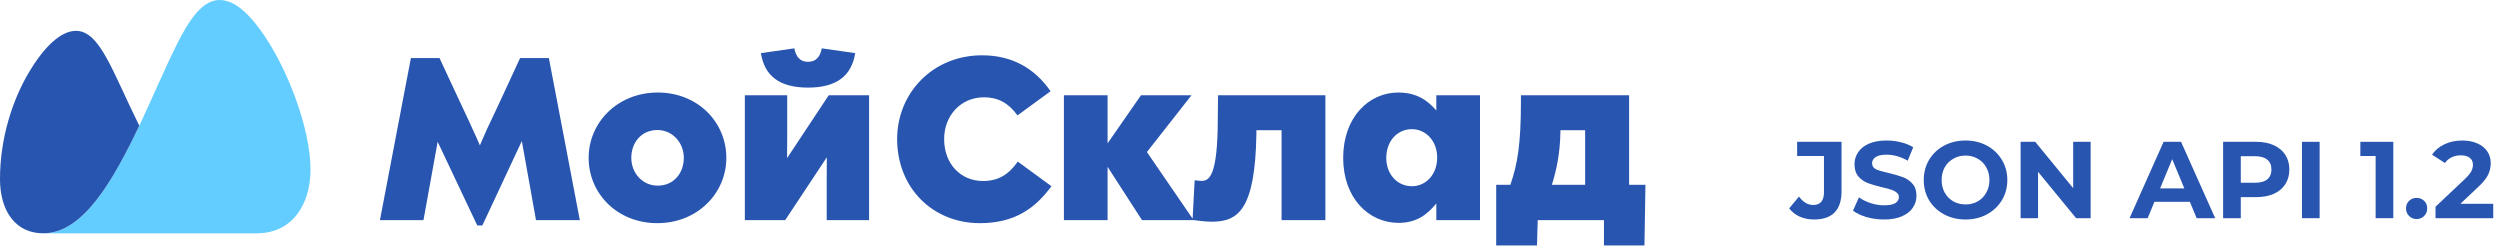
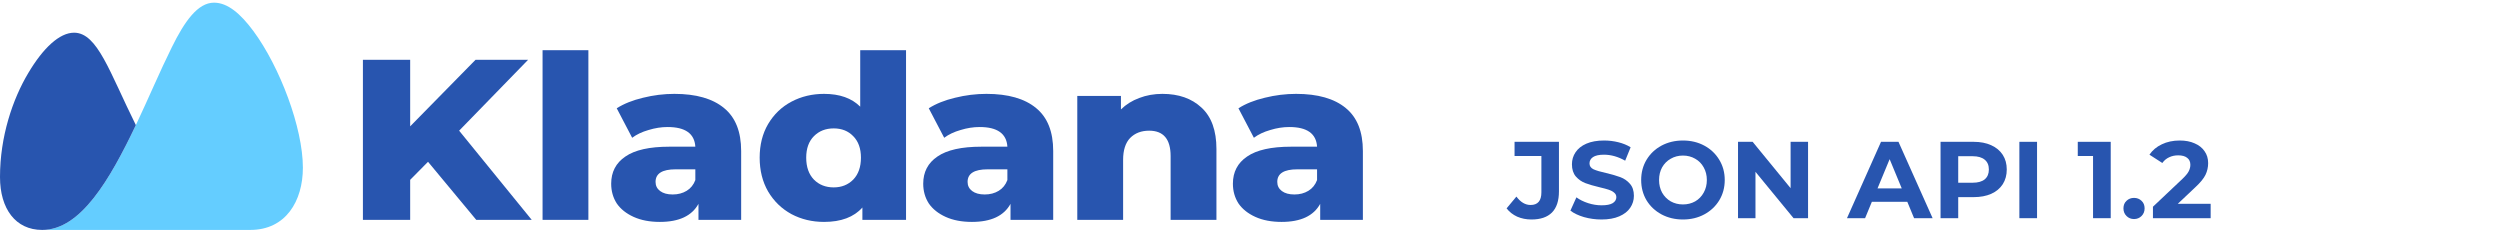
<svg xmlns="http://www.w3.org/2000/svg" width="275" height="27" viewBox="0 0 275 27" fill="none">
-   <path fill-rule="evenodd" clip-rule="evenodd" d="M94.072 5.844C93.69 8.25 92.131 9.636 88.885 9.636C85.624 9.636 84.081 8.25 83.699 5.844L87.374 5.318C87.549 6.226 87.994 6.8 88.885 6.8C89.776 6.8 90.222 6.226 90.397 5.318L94.072 5.844ZM170.707 20.325H174.366V14.319H171.646V14.542C171.598 16.98 171.2 18.732 170.707 20.325ZM179.202 10.48V20.325H181L180.889 27H176.434V24.212H169.148L169.068 27H164.582V20.325H166.141C166.921 18.079 167.302 15.896 167.302 11.149V10.48H179.202ZM72.356 20.421C70.653 20.421 69.444 19.017 69.444 17.362C69.444 15.675 70.558 14.303 72.308 14.303C73.994 14.303 75.219 15.707 75.219 17.362C75.219 19.049 74.106 20.421 72.356 20.421ZM72.356 10.177C67.949 10.177 64.751 13.459 64.751 17.362C64.751 21.313 67.917 24.547 72.308 24.547C76.714 24.547 79.896 21.265 79.896 17.362C79.896 13.411 76.73 10.177 72.356 10.177ZM152.49 17.378C152.49 19.194 153.731 20.485 155.306 20.485C156.85 20.485 158.09 19.194 158.09 17.33C158.09 15.514 156.85 14.208 155.306 14.208C153.731 14.208 152.49 15.482 152.49 17.378ZM157.995 12.153V10.48H162.8V24.212H157.995V22.38C157.057 23.527 155.895 24.515 153.843 24.515C150.566 24.515 147.75 21.807 147.75 17.362C147.75 12.902 150.566 10.177 153.811 10.177C155.895 10.177 157.104 11.117 157.995 12.153ZM86.578 17.394C86.594 16.566 86.594 15.578 86.594 14.893V10.48H81.933V24.212H86.372L90.953 17.298C90.937 18.079 90.937 18.875 90.937 19.735V24.212H95.599V10.48H91.16L86.578 17.394ZM132.19 19.895C133.049 19.895 133.94 19.274 133.956 13.124L133.988 10.48H145.793V24.212H140.972V14.319H138.204V14.749C138.061 23.049 136.215 24.387 133.304 24.387C132.843 24.387 131.936 24.308 131.331 24.212H125.62L121.834 18.35V24.212H117.029V10.48H121.834V15.769L125.508 10.48H131.061L126.161 16.725L131.188 24.053L131.411 19.831C131.936 19.895 132.063 19.895 132.19 19.895ZM108.136 19.911C105.733 19.911 103.856 18.095 103.856 15.291C103.856 12.742 105.654 10.703 108.247 10.703C109.79 10.703 110.951 11.34 111.922 12.694L115.565 10.034C113.831 7.549 111.381 6.083 108.024 6.083C102.599 6.083 98.686 10.241 98.686 15.291C98.686 20.707 102.631 24.547 107.785 24.547C111.667 24.547 113.895 22.874 115.661 20.484L111.954 17.776C110.984 19.178 109.822 19.911 108.136 19.911ZM53.98 13.332C54.378 12.535 57.21 6.386 57.21 6.386H60.376L63.78 24.212H58.96L57.401 15.514L53.058 24.802H52.501L48.142 15.594L46.583 24.212H41.794L45.199 6.386H48.348C48.348 6.386 51.085 12.28 51.626 13.411C52.167 14.542 52.787 15.992 52.787 15.992C52.787 15.992 53.582 14.128 53.98 13.332Z" fill="#2855AF" />
-   <path d="M199.544 24.144C198.976 24.144 198.452 24.04 197.972 23.832C197.5 23.616 197.112 23.312 196.808 22.92L197.888 21.624C198.344 22.24 198.864 22.548 199.448 22.548C200.24 22.548 200.636 22.084 200.636 21.156V17.16H197.684V15.6H202.568V21.048C202.568 22.08 202.312 22.856 201.8 23.376C201.288 23.888 200.536 24.144 199.544 24.144Z" fill="#2855AF" />
-   <path d="M207.248 24.144C206.584 24.144 205.94 24.056 205.316 23.88C204.7 23.696 204.204 23.46 203.828 23.172L204.488 21.708C204.848 21.972 205.276 22.184 205.772 22.344C206.268 22.504 206.764 22.584 207.26 22.584C207.812 22.584 208.22 22.504 208.484 22.344C208.748 22.176 208.88 21.956 208.88 21.684C208.88 21.484 208.8 21.32 208.64 21.192C208.488 21.056 208.288 20.948 208.04 20.868C207.8 20.788 207.472 20.7 207.056 20.604C206.416 20.452 205.892 20.3 205.484 20.148C205.076 19.996 204.724 19.752 204.428 19.416C204.14 19.08 203.996 18.632 203.996 18.072C203.996 17.584 204.128 17.144 204.392 16.752C204.656 16.352 205.052 16.036 205.58 15.804C206.116 15.572 206.768 15.456 207.536 15.456C208.072 15.456 208.596 15.52 209.108 15.648C209.62 15.776 210.068 15.96 210.452 16.2L209.852 17.676C209.076 17.236 208.3 17.016 207.524 17.016C206.98 17.016 206.576 17.104 206.312 17.28C206.056 17.456 205.928 17.688 205.928 17.976C205.928 18.264 206.076 18.48 206.372 18.624C206.676 18.76 207.136 18.896 207.752 19.032C208.392 19.184 208.916 19.336 209.324 19.488C209.732 19.64 210.08 19.88 210.368 20.208C210.664 20.536 210.812 20.98 210.812 21.54C210.812 22.02 210.676 22.46 210.404 22.86C210.14 23.252 209.74 23.564 209.204 23.796C208.668 24.028 208.016 24.144 207.248 24.144Z" fill="#2855AF" />
-   <path d="M216.209 24.144C215.337 24.144 214.549 23.956 213.845 23.58C213.149 23.204 212.601 22.688 212.201 22.032C211.809 21.368 211.613 20.624 211.613 19.8C211.613 18.976 211.809 18.236 212.201 17.58C212.601 16.916 213.149 16.396 213.845 16.02C214.549 15.644 215.337 15.456 216.209 15.456C217.081 15.456 217.865 15.644 218.561 16.02C219.257 16.396 219.805 16.916 220.205 17.58C220.605 18.236 220.805 18.976 220.805 19.8C220.805 20.624 220.605 21.368 220.205 22.032C219.805 22.688 219.257 23.204 218.561 23.58C217.865 23.956 217.081 24.144 216.209 24.144ZM216.209 22.488C216.705 22.488 217.153 22.376 217.553 22.152C217.953 21.92 218.265 21.6 218.489 21.192C218.721 20.784 218.837 20.32 218.837 19.8C218.837 19.28 218.721 18.816 218.489 18.408C218.265 18 217.953 17.684 217.553 17.46C217.153 17.228 216.705 17.112 216.209 17.112C215.713 17.112 215.265 17.228 214.865 17.46C214.465 17.684 214.149 18 213.917 18.408C213.693 18.816 213.581 19.28 213.581 19.8C213.581 20.32 213.693 20.784 213.917 21.192C214.149 21.6 214.465 21.92 214.865 22.152C215.265 22.376 215.713 22.488 216.209 22.488Z" fill="#2855AF" />
-   <path d="M229.97 15.6V24H228.374L224.186 18.9V24H222.266V15.6H223.874L228.05 20.7V15.6H229.97Z" fill="#2855AF" />
-   <path d="M240.887 22.2H236.987L236.243 24H234.251L237.995 15.6H239.915L243.671 24H241.631L240.887 22.2ZM240.275 20.724L238.943 17.508L237.611 20.724H240.275Z" fill="#2855AF" />
-   <path d="M248.179 15.6C248.923 15.6 249.567 15.724 250.111 15.972C250.663 16.22 251.087 16.572 251.383 17.028C251.679 17.484 251.827 18.024 251.827 18.648C251.827 19.264 251.679 19.804 251.383 20.268C251.087 20.724 250.663 21.076 250.111 21.324C249.567 21.564 248.923 21.684 248.179 21.684H246.487V24H244.543V15.6H248.179ZM248.071 20.1C248.655 20.1 249.099 19.976 249.403 19.728C249.707 19.472 249.859 19.112 249.859 18.648C249.859 18.176 249.707 17.816 249.403 17.568C249.099 17.312 248.655 17.184 248.071 17.184H246.487V20.1H248.071Z" fill="#2855AF" />
-   <path d="M253.215 15.6H255.159V24H253.215V15.6Z" fill="#2855AF" />
-   <path d="M263.263 15.6V24H261.319V17.16H259.639V15.6H263.263Z" fill="#2855AF" />
-   <path d="M265.826 24.096C265.498 24.096 265.222 23.984 264.998 23.76C264.774 23.536 264.662 23.256 264.662 22.92C264.662 22.576 264.774 22.3 264.998 22.092C265.222 21.876 265.498 21.768 265.826 21.768C266.154 21.768 266.43 21.876 266.654 22.092C266.878 22.3 266.99 22.576 266.99 22.92C266.99 23.256 266.878 23.536 266.654 23.76C266.43 23.984 266.154 24.096 265.826 24.096Z" fill="#2855AF" />
-   <path d="M274.256 22.416V24H267.908V22.74L271.148 19.68C271.492 19.352 271.724 19.072 271.844 18.84C271.964 18.6 272.024 18.364 272.024 18.132C272.024 17.796 271.908 17.54 271.676 17.364C271.452 17.18 271.12 17.088 270.68 17.088C270.312 17.088 269.98 17.16 269.684 17.304C269.388 17.44 269.14 17.648 268.94 17.928L267.524 17.016C267.852 16.528 268.304 16.148 268.88 15.876C269.456 15.596 270.116 15.456 270.86 15.456C271.484 15.456 272.028 15.56 272.492 15.768C272.964 15.968 273.328 16.256 273.584 16.632C273.848 17 273.98 17.436 273.98 17.94C273.98 18.396 273.884 18.824 273.692 19.224C273.5 19.624 273.128 20.08 272.576 20.592L270.644 22.416H274.256Z" fill="#2855AF" />
-   <path fill-rule="evenodd" clip-rule="evenodd" d="M4.757 25.664C9.097 25.664 12.379 20.006 15.321 13.828C16.737 10.833 18.057 7.694 19.378 5.034C20.827 2.083 22.315 0 24.134 0C25.677 0 27.128 1.247 28.573 3.202C31.568 7.26 34.157 14.132 34.157 18.639C34.157 22.414 32.217 25.664 28.239 25.664H4.757Z" fill="#64CDFF" />
-   <path fill-rule="evenodd" clip-rule="evenodd" d="M15.321 13.828C12.339 7.809 10.989 3.393 8.352 3.393C6.714 3.393 4.868 5.114 3.198 7.933C1.408 10.925 0 15.147 0 19.69C0 23.278 1.753 25.664 4.757 25.664C9.096 25.664 12.379 20.006 15.321 13.828Z" fill="#2855AF" />
+   <path d="M168.461 24.144C167.893 24.144 167.369 24.04 166.889 23.832C166.417 23.616 166.029 23.312 165.725 22.92L166.805 21.624C167.261 22.24 167.781 22.548 168.365 22.548C169.157 22.548 169.553 22.084 169.553 21.156V17.16H166.601V15.6H171.485V21.048C171.485 22.08 171.229 22.856 170.717 23.376C170.205 23.888 169.453 24.144 168.461 24.144Z" fill="#2855AF" />
+   <path d="M176.165 24.144C175.501 24.144 174.857 24.056 174.233 23.88C173.617 23.696 173.121 23.46 172.745 23.172L173.405 21.708C173.765 21.972 174.193 22.184 174.689 22.344C175.185 22.504 175.681 22.584 176.177 22.584C176.729 22.584 177.137 22.504 177.401 22.344C177.665 22.176 177.797 21.956 177.797 21.684C177.797 21.484 177.717 21.32 177.557 21.192C177.405 21.056 177.205 20.948 176.957 20.868C176.717 20.788 176.389 20.7 175.973 20.604C175.333 20.452 174.809 20.3 174.401 20.148C173.993 19.996 173.641 19.752 173.345 19.416C173.057 19.08 172.913 18.632 172.913 18.072C172.913 17.584 173.045 17.144 173.309 16.752C173.573 16.352 173.969 16.036 174.497 15.804C175.033 15.572 175.685 15.456 176.453 15.456C176.989 15.456 177.513 15.52 178.025 15.648C178.537 15.776 178.985 15.96 179.369 16.2L178.769 17.676C177.993 17.236 177.217 17.016 176.441 17.016C175.897 17.016 175.493 17.104 175.229 17.28C174.973 17.456 174.845 17.688 174.845 17.976C174.845 18.264 174.993 18.48 175.289 18.624C175.593 18.76 176.053 18.896 176.669 19.032C177.309 19.184 177.833 19.336 178.241 19.488C178.649 19.64 178.997 19.88 179.285 20.208C179.581 20.536 179.729 20.98 179.729 21.54C179.729 22.02 179.593 22.46 179.321 22.86C179.057 23.252 178.657 23.564 178.121 23.796C177.585 24.028 176.933 24.144 176.165 24.144Z" fill="#2855AF" />
+   <path d="M185.125 24.144C184.253 24.144 183.465 23.956 182.761 23.58C182.065 23.204 181.517 22.688 181.117 22.032C180.725 21.368 180.529 20.624 180.529 19.8C180.529 18.976 180.725 18.236 181.117 17.58C181.517 16.916 182.065 16.396 182.761 16.02C183.465 15.644 184.253 15.456 185.125 15.456C185.997 15.456 186.781 15.644 187.477 16.02C188.173 16.396 188.721 16.916 189.121 17.58C189.521 18.236 189.721 18.976 189.721 19.8C189.721 20.624 189.521 21.368 189.121 22.032C188.721 22.688 188.173 23.204 187.477 23.58C186.781 23.956 185.997 24.144 185.125 24.144ZM185.125 22.488C185.621 22.488 186.069 22.376 186.469 22.152C186.869 21.92 187.181 21.6 187.405 21.192C187.637 20.784 187.753 20.32 187.753 19.8C187.753 19.28 187.637 18.816 187.405 18.408C187.181 18 186.869 17.684 186.469 17.46C186.069 17.228 185.621 17.112 185.125 17.112C184.629 17.112 184.181 17.228 183.781 17.46C183.381 17.684 183.065 18 182.833 18.408C182.609 18.816 182.497 19.28 182.497 19.8C182.497 20.32 182.609 20.784 182.833 21.192C183.065 21.6 183.381 21.92 183.781 22.152C184.181 22.376 184.629 22.488 185.125 22.488Z" fill="#2855AF" />
+   <path d="M198.886 15.6V24H197.29L193.102 18.9V24H191.182V15.6H192.79L196.966 20.7V15.6H198.886Z" fill="#2855AF" />
+   <path d="M209.804 22.2H205.904L205.16 24H203.168L206.912 15.6H208.832L212.588 24H210.548L209.804 22.2ZM209.192 20.724L207.86 17.508L206.528 20.724H209.192Z" fill="#2855AF" />
+   <path d="M217.096 15.6C217.84 15.6 218.484 15.724 219.028 15.972C219.58 16.22 220.004 16.572 220.3 17.028C220.596 17.484 220.744 18.024 220.744 18.648C220.744 19.264 220.596 19.804 220.3 20.268C220.004 20.724 219.58 21.076 219.028 21.324C218.484 21.564 217.84 21.684 217.096 21.684H215.404V24H213.46V15.6H217.096ZM216.988 20.1C217.572 20.1 218.016 19.976 218.32 19.728C218.624 19.472 218.776 19.112 218.776 18.648C218.776 18.176 218.624 17.816 218.32 17.568C218.016 17.312 217.572 17.184 216.988 17.184H215.404V20.1H216.988Z" fill="#2855AF" />
+   <path d="M222.131 15.6H224.075V24H222.131V15.6Z" fill="#2855AF" />
+   <path d="M232.179 15.6V24H230.235V17.16H228.555V15.6H232.179Z" fill="#2855AF" />
+   <path d="M234.743 24.096C234.415 24.096 234.139 23.984 233.915 23.76C233.691 23.536 233.579 23.256 233.579 22.92C233.579 22.576 233.691 22.3 233.915 22.092C234.139 21.876 234.415 21.768 234.743 21.768C235.071 21.768 235.347 21.876 235.571 22.092C235.795 22.3 235.907 22.576 235.907 22.92C235.907 23.256 235.795 23.536 235.571 23.76C235.347 23.984 235.071 24.096 234.743 24.096Z" fill="#2855AF" />
+   <path d="M243.172 22.416V24H236.824V22.74L240.064 19.68C240.408 19.352 240.64 19.072 240.76 18.84C240.88 18.6 240.94 18.364 240.94 18.132C240.94 17.796 240.824 17.54 240.592 17.364C240.368 17.18 240.036 17.088 239.596 17.088C239.228 17.088 238.896 17.16 238.6 17.304C238.304 17.44 238.056 17.648 237.856 17.928L236.44 17.016C236.768 16.528 237.22 16.148 237.796 15.876C238.372 15.596 239.032 15.456 239.776 15.456C240.4 15.456 240.944 15.56 241.408 15.768C241.88 15.968 242.244 16.256 242.5 16.632C242.764 17 242.896 17.436 242.896 17.94C242.896 18.396 242.8 18.824 242.608 19.224C242.416 19.624 242.044 20.08 241.492 20.592L239.56 22.416H243.172Z" fill="#2855AF" />
+   <path d="M47.082 17.796L45.119 19.782V24.184H39.92V6.578H45.119V13.897L52.308 6.578H58.091L50.504 14.375L58.489 24.184H52.388L47.082 17.796Z" fill="#2855AF" />
+   <path d="M59.682 5.522H64.722V24.184H59.682V5.522Z" fill="#2855AF" />
+   <path d="M74.18 10.326C76.567 10.326 78.388 10.846 79.644 11.885C80.9 12.908 81.527 14.484 81.527 16.613V24.184H76.832V22.423C76.107 23.748 74.693 24.41 72.588 24.41C71.474 24.41 70.51 24.226 69.697 23.857C68.883 23.488 68.264 22.993 67.84 22.373C67.433 21.736 67.23 21.015 67.23 20.21C67.23 18.919 67.752 17.921 68.795 17.217C69.838 16.496 71.448 16.136 73.623 16.136H76.487C76.399 14.694 75.382 13.973 73.437 13.973C72.747 13.973 72.049 14.082 71.341 14.3C70.634 14.501 70.033 14.786 69.538 15.155L67.84 11.91C68.636 11.407 69.6 11.022 70.731 10.753C71.881 10.468 73.03 10.326 74.18 10.326ZM73.994 21.392C74.578 21.392 75.091 21.258 75.533 20.99C75.975 20.721 76.293 20.327 76.487 19.808V18.626H74.312C72.845 18.626 72.111 19.087 72.111 20.009C72.111 20.428 72.279 20.763 72.615 21.015C72.951 21.266 73.41 21.392 73.994 21.392Z" fill="#2855AF" />
+   <path d="M99.664 5.522V24.184H94.863V22.826C93.926 23.882 92.52 24.41 90.645 24.41C89.337 24.41 88.143 24.125 87.064 23.555C85.986 22.968 85.128 22.138 84.492 21.065C83.873 19.992 83.563 18.751 83.563 17.343C83.563 15.934 83.873 14.702 84.492 13.646C85.128 12.573 85.986 11.751 87.064 11.181C88.143 10.611 89.337 10.326 90.645 10.326C92.361 10.326 93.687 10.795 94.624 11.734V5.522H99.664ZM91.707 20.613C92.573 20.613 93.289 20.327 93.855 19.757C94.421 19.171 94.704 18.366 94.704 17.343C94.704 16.337 94.421 15.549 93.855 14.979C93.307 14.409 92.591 14.124 91.707 14.124C90.822 14.124 90.097 14.409 89.531 14.979C88.966 15.549 88.683 16.337 88.683 17.343C88.683 18.366 88.966 19.171 89.531 19.757C90.097 20.327 90.822 20.613 91.707 20.613Z" fill="#2855AF" />
+   <path d="M108.504 10.326C110.891 10.326 112.713 10.846 113.968 11.885C115.224 12.908 115.852 14.484 115.852 16.613V24.184H111.157V22.423C110.431 23.748 109.017 24.41 106.912 24.41C105.798 24.41 104.835 24.226 104.021 23.857C103.208 23.488 102.589 22.993 102.164 22.373C101.757 21.736 101.554 21.015 101.554 20.21C101.554 18.919 102.076 17.921 103.119 17.217C104.163 16.496 105.772 16.136 107.947 16.136H110.812C110.723 14.694 109.706 13.973 107.761 13.973C107.072 13.973 106.373 14.082 105.666 14.3C104.958 14.501 104.357 14.786 103.862 15.155L102.164 11.91C102.96 11.407 103.924 11.022 105.056 10.753C106.205 10.468 107.354 10.326 108.504 10.326ZM108.318 21.392C108.902 21.392 109.415 21.258 109.857 20.99C110.299 20.721 110.617 20.327 110.812 19.808V18.626H108.637C107.169 18.626 106.435 19.087 106.435 20.009C106.435 20.428 106.603 20.763 106.939 21.015C107.275 21.266 107.735 21.392 108.318 21.392Z" fill="#2855AF" />
+   <path d="M127.866 10.326C129.652 10.326 131.085 10.829 132.163 11.835C133.26 12.841 133.808 14.358 133.808 16.387V24.184H128.768V17.167C128.768 15.306 127.981 14.375 126.407 14.375C125.541 14.375 124.842 14.643 124.312 15.18C123.799 15.716 123.542 16.521 123.542 17.594V24.184H118.502V10.552H123.304V12.036C123.869 11.483 124.541 11.063 125.32 10.778C126.098 10.477 126.946 10.326 127.866 10.326Z" fill="#2855AF" />
+   <path d="M142.569 10.326C144.956 10.326 146.778 10.846 148.033 11.885C149.289 12.908 149.917 14.484 149.917 16.613V24.184H145.222V22.423C144.497 23.748 143.082 24.41 140.978 24.41C139.863 24.41 138.9 24.226 138.086 23.857C137.273 23.488 136.654 22.993 136.229 22.373C135.823 21.736 135.619 21.015 135.619 20.21C135.619 18.919 136.141 17.921 137.184 17.217C138.228 16.496 139.837 16.136 142.012 16.136H144.877C144.788 14.694 143.772 13.973 141.826 13.973C141.137 13.973 140.438 14.082 139.731 14.3C139.023 14.501 138.422 14.786 137.927 15.155L136.229 11.91C137.025 11.407 137.989 11.022 139.121 10.753C140.27 10.468 141.42 10.326 142.569 10.326ZM142.383 21.392C142.967 21.392 143.48 21.258 143.922 20.99C144.364 20.721 144.682 20.327 144.877 19.808V18.626H142.702C141.234 18.626 140.5 19.087 140.5 20.009C140.5 20.428 140.668 20.763 141.004 21.015C141.34 21.266 141.8 21.392 142.383 21.392Z" fill="#2855AF" />
+   <path d="M4.641 25.291C8.873 25.291 12.074 19.779 14.944 13.762C16.325 10.844 17.614 7.787 18.901 5.196C20.315 2.321 21.766 0.293 23.54 0.293C25.045 0.293 26.461 1.508 27.871 3.412C30.791 7.365 33.317 14.058 33.317 18.448C33.317 22.125 31.424 25.291 27.544 25.291H4.641Z" fill="#64CDFF" />
+   <path d="M14.944 13.761C12.036 7.898 10.719 3.596 8.147 3.596C6.548 3.596 4.75 5.274 3.119 8.019C1.374 10.934 0 15.047 0 19.473C0 22.968 1.711 25.293 4.641 25.293C8.873 25.293 12.074 19.78 14.944 13.763" fill="#2855AF" />
</svg>
